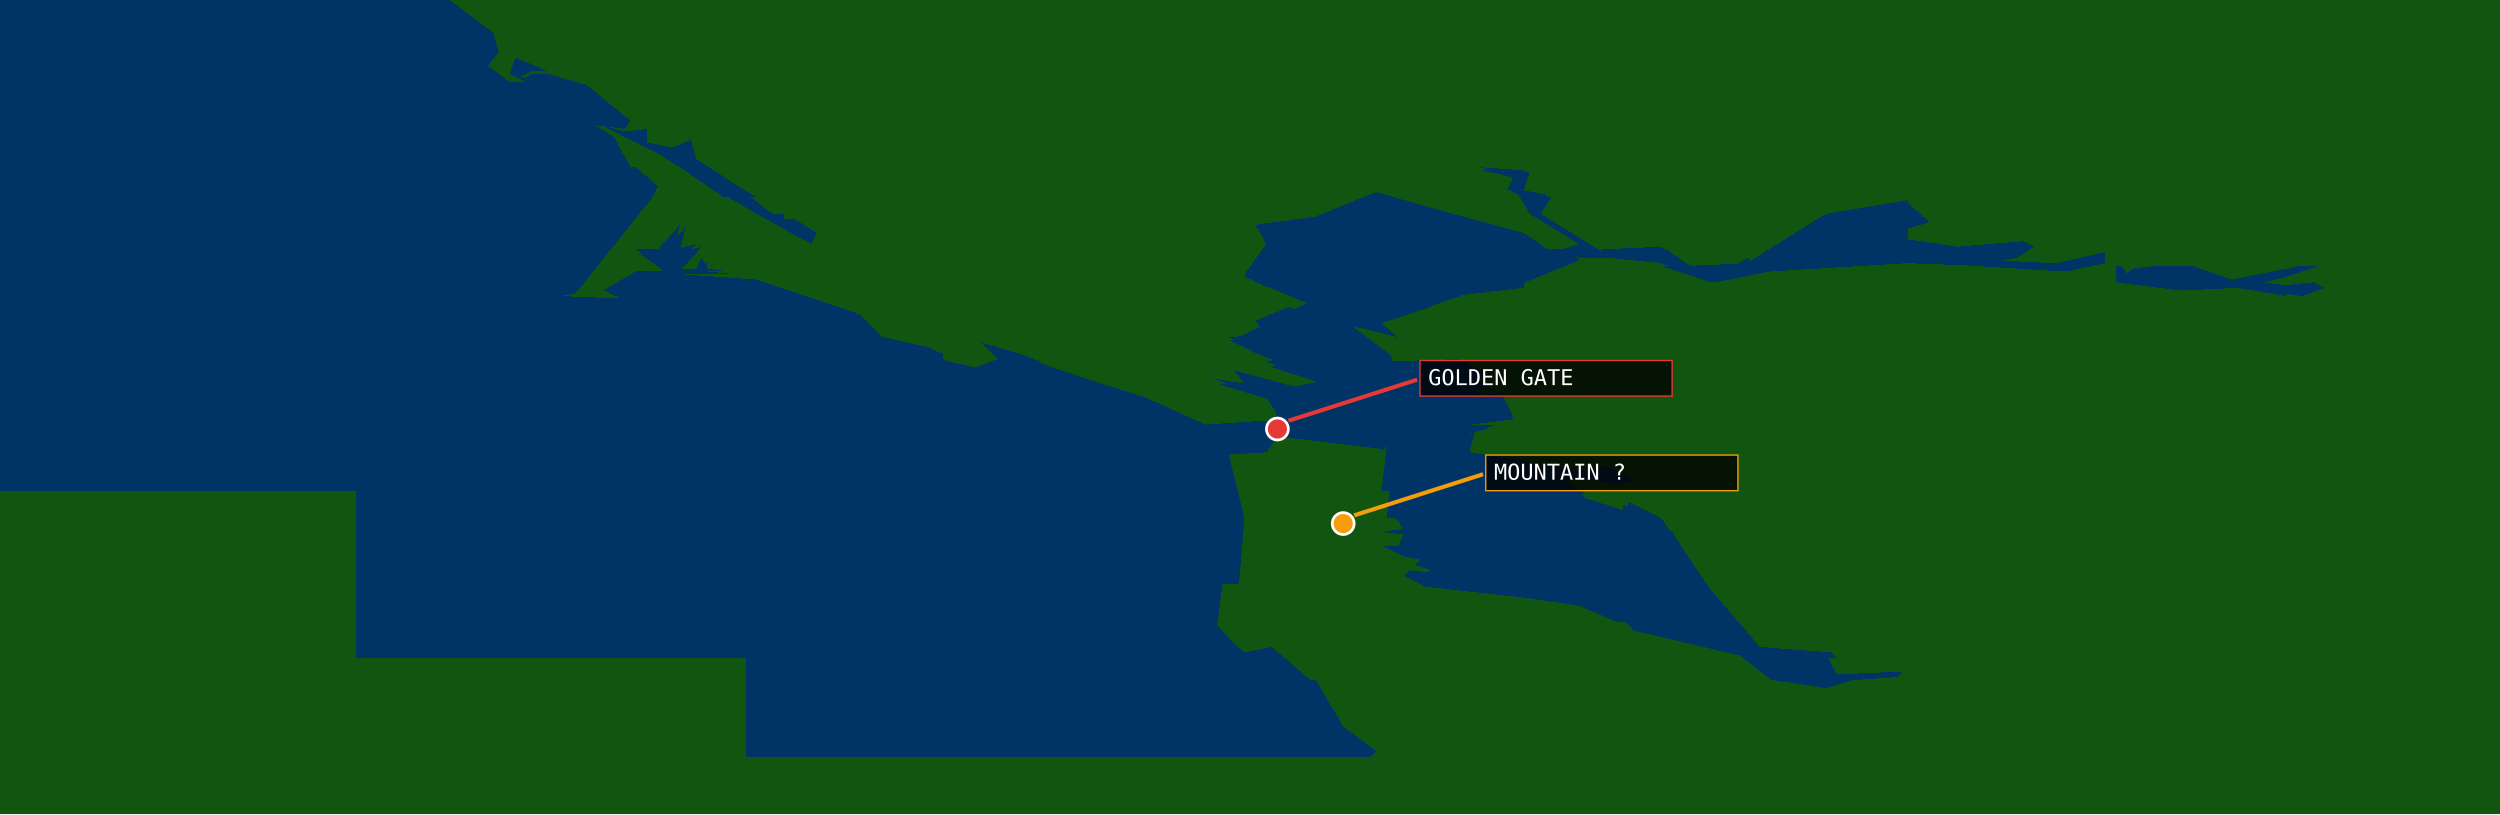
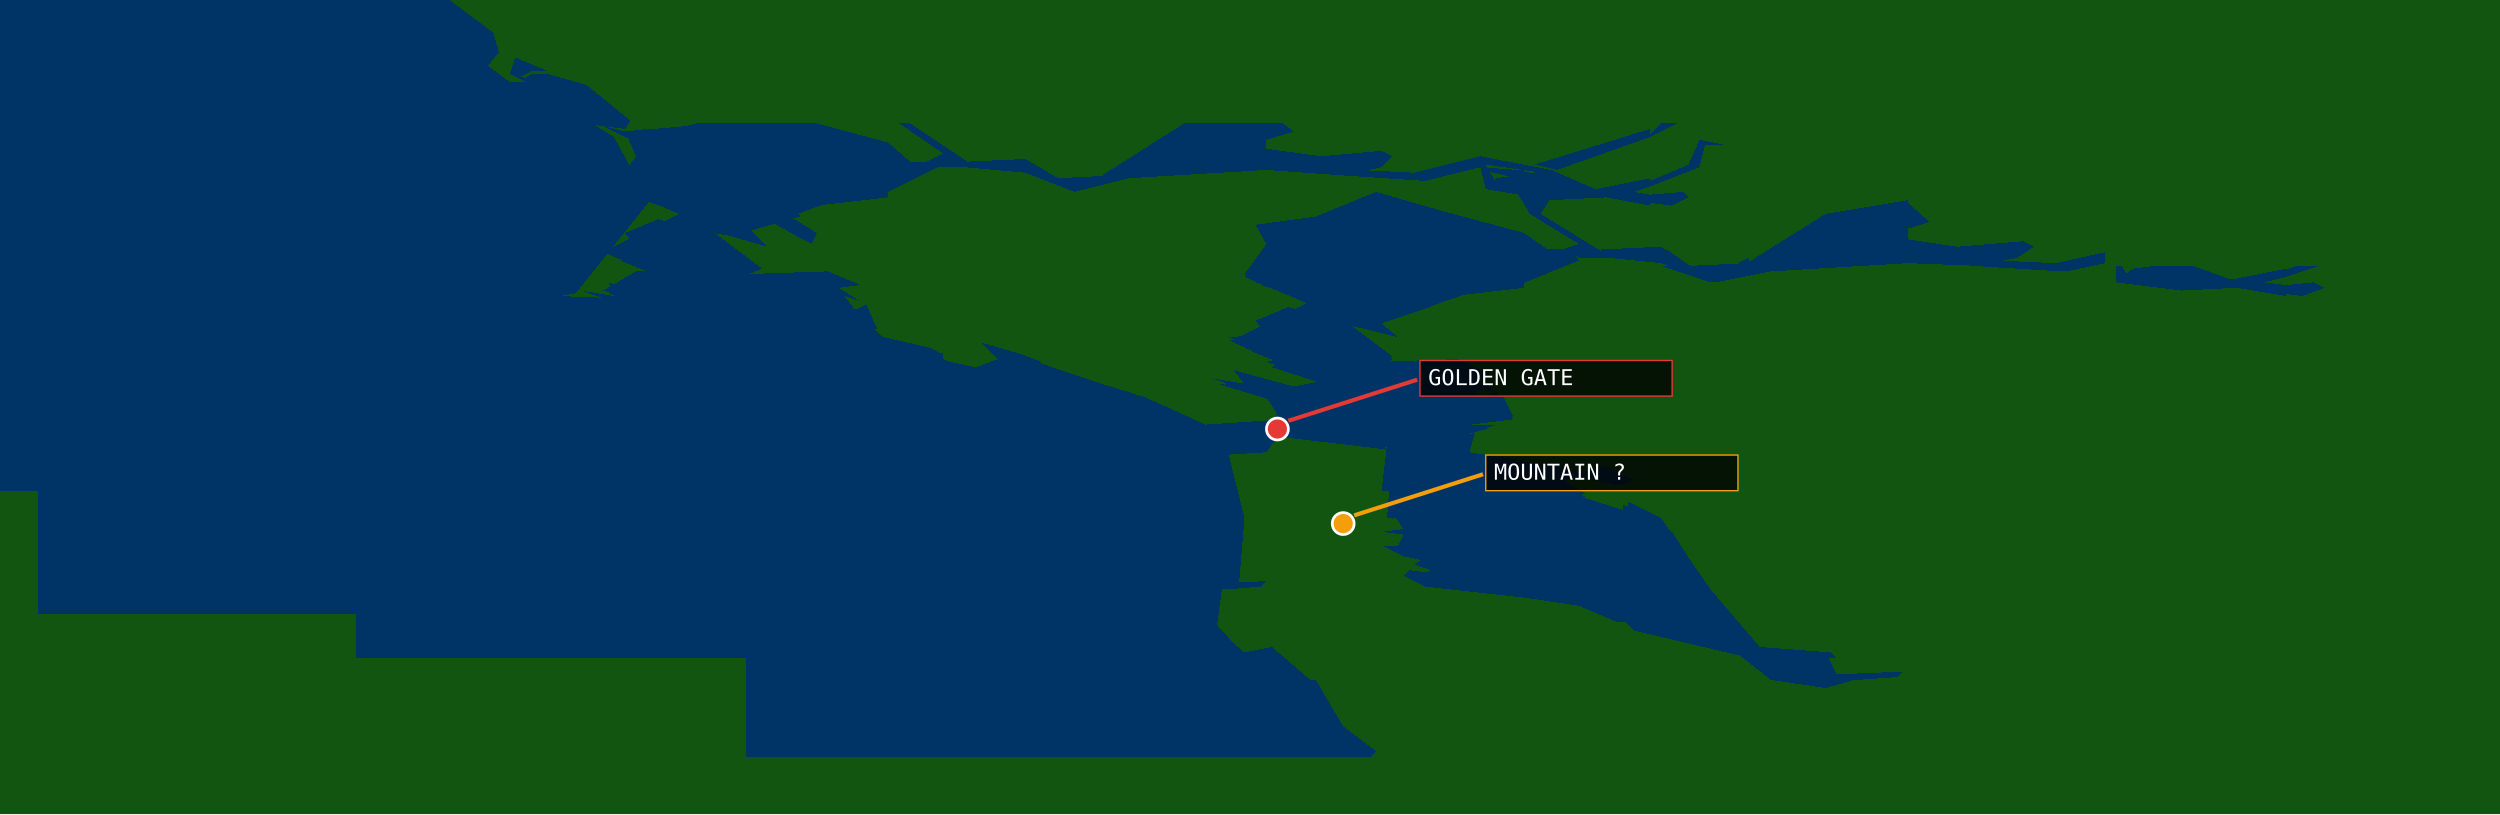
<svg xmlns="http://www.w3.org/2000/svg" width="912" height="297" viewBox="0 0 912 297" shape-rendering="crispEdges">
  <rect width="912" height="297" fill="#115511" />
  <g fill="#003366" stroke="none">
    <polygon points="138,0 228,72 194,111 234,111 238,100 438,159 446,179 0,179 0,0" />
    <polygon points="512,159 564,179 512,179" />
    <polygon points="502,72 458,103 502,117 564,95" />
    <polygon points="432,159 468,154 494,133 532,137 528,168 494,154 428,163" />
    <polygon points="480,109 450,124 484,139 508,130" />
    <polygon points="188,21 200,26 194,26 190,28 194,29 192,30 186,27" />
    <polygon points="132,11 180,12 182,19 178,24 186,30 192,30 224,50 230,61 238,68 236,71 132,71" />
    <polygon points="192,28 194,27 200,27 214,31 230,44 228,47 212,45 192,30" />
    <polygon points="220,46 228,48 236,47 236,52 246,54 240,56" />
    <polygon points="240,56 252,51 254,58 274,71 264,71" />
    <polygon points="554,62 554,71 550,69 552,65 540,61" />
    <polygon points="132,70 236,71 208,105 202,107 204,108 230,109 220,106 232,99 242,99 248,100 276,102 276,129 132,129" />
    <polygon points="248,82 246,91 254,89 246,98 254,98 256,94 258,98 266,99 242,99 232,91 240,91" />
    <polygon points="264,71 272,71 276,74 276,78" />
    <polygon points="276,102 312,114 318,122 340,127 342,129 274,129" />
    <polygon points="358,125 372,129 362,129" />
    <polygon points="276,74 280,78 284,78 284,80 288,80 298,85 294,88 276,78" />
    <polygon points="480,111 474,113 470,112 458,117 462,122 448,123 464,129 506,129 496,125" />
    <polygon points="462,89 518,103 520,111 502,117 508,122 496,118 484,116 480,111 454,100" />
    <polygon points="502,70 554,85 554,104 528,107 462,89 458,82 480,79" />
    <polygon points="132,128 276,128 276,179 132,179" />
    <polygon points="272,128 342,129 342,131 356,134 364,131 362,129 372,129 380,132 366,131 384,134 414,144 414,179 272,179" />
    <polygon points="414,144 438,155 468,153 460,164 444,165 450,179 410,179" />
    <polygon points="450,135 472,141 482,139 506,163 462,158 464,153 466,151 462,145 442,138 454,140" />
    <polygon points="454,127 506,129 502,132 532,131 542,136 536,137 544,142 536,141 484,140 462,132 466,131" />
    <polygon points="482,139 536,141 540,145 546,143 550,152 534,154 534,155 544,155 510,164 488,156" />
    <polygon points="506,162 528,159 536,158 534,165 554,168 554,179 504,179" />
    <polygon points="136,0 136,12 0,12 0,0" />
    <polygon points="164,0 180,12 136,12 134,0" />
    <polygon points="0,11 136,11 136,71 0,71" />
    <polygon points="554,62 558,63 554,69" />
    <polygon points="554,69 564,71 554,71" />
    <polygon points="0,70 136,70 136,129 0,129" />
    <polygon points="554,85 564,91 572,91 574,93 552,103" />
    <polygon points="554,71 564,71 560,78 586,93 574,93 570,91 576,89 558,78" />
    <polygon points="584,91 606,90 616,97 638,96 638,99 624,102 606,95 584,93" />
    <polygon points="634,96 638,94 638,97" />
    <polygon points="0,128 136,128 136,179 0,179" />
    <polygon points="552,168 578,172 584,170 594,174 592,176 574,173 564,176 550,176" />
    <polygon points="552,175 568,175 574,179 552,179" />
+     <polygon points="14,70 208,127 220,156 202,196 238,215 14,221" />
+     <polygon points="282,127 376,161 402,202 286,169" />
+     <polygon points="264,45 228,71 272,85 332,63 288,45" />
+     <polygon points="202,127 238,122 264,101 302,105 298,135 264,122 198,131" />
+     <polygon points="250,77 220,92 256,107 278,98" />
+     <polygon points="14,209 238,215 246,224 14,224" />
+     <polygon points="250,79 244,81 240,80 228,85 232,90 218,91 234,97 276,97 266,93" />
+     <polygon points="232,57 288,71 292,79 274,84 280,90 266,86 254,84 250,79 224,68" />
+     <polygon points="298,45 324,52 324,72 298,75 232,57 228,48 250,46 254,45" />
+     <polygon points="324,52 332,59 342,59 342,61 322,71" />
+     <polygon points="332,45 332,45 356,61 342,61 338,59 344,56 328,45 328,45" />
+     <polygon points="352,59 374,58 386,65 406,64 412,65 392,70 374,63 352,61" />
+     <polygon points="402,64 432,45 434,45 462,45 462,62 412,65" />
+     <polygon points="468,45 472,48 462,51 462,45" />
+     <polygon points="460,54 482,57 504,55 508,57 504,61 490,64 462,62" />
+     <polygon points="496,62 516,63 540,57 566,62 562,63 542,60 546,67 542,69 540,61 520,66 490,64" />
+     <polygon points="566,62 582,69 602,65 602,68 596,70 602,71 602,75 586,72 566,73 542,69 546,65" />
+     <polygon points="602,47 560,60 568,62 602,50" />
+     <polygon points="184,112 208,123 238,120 230,132 216,132 224,155 178,155" />
+     <polygon points="222,103 242,109 252,107 276,131 232,126 234,121 236,119 232,113 212,106 224,108" />
+     <polygon points="226,95 276,97 272,100 302,99 314,104 306,105 314,110 308,108 254,108 234,100 236,99" />
+     <polygon points="252,107 308,108 312,113 316,111 320,120 304,122 304,123 314,123 282,132 260,124" />
+     <polygon points="276,130 298,126 306,126 304,133 324,135 324,155 274,155" />
+     <polygon points="322,135 346,139 354,137 362,141 360,143 342,140 332,143 320,143" />
+     <polygon points="322,142 336,142 348,147 344,147 344,148 358,153 360,155 320,155" />
+     <polygon points="358,153 360,152 360,150 374,155 358,155" />
+     <polygon points="180,154 224,155 220,179 212,179 212,195 224,205 232,203 248,215 180,215" />
+     <polygon points="276,154 280,160 274,161 282,162 280,166 274,166 282,170 292,172 324,155" />
+     <polygon points="290,170 286,173 292,175 290,176 284,175 282,177 290,180 324,185 324,155" />
+     <polygon points="320,154 374,155 390,182 368,194 358,194 342,188 324,185" />
+     <polygon points="390,182 410,203 404,206 366,197 362,192" />
+     <polygon points="400,204 410,203 436,205 438,213 462,212 460,214 448,215 414,215" />
+     <polygon points="44,70 80,82 90,90 110,95 112,97 42,97" />
+     <polygon points="128,93 142,97 132,97" />
+     <polygon points="48,45 50,45 52,45 52,47 56,47 66,52 64,55 44,45 44,45" />
+     <polygon points="606,45 602,49 602,50 612,45" />
+     <polygon points="620,51 616,60 602,66 602,68 620,61 622,53 630,53" />
+     <polygon points="602,71 614,70 616,72 610,75 602,74" />
+     <polygon points="40,96 112,97 112,99 128,102 134,99 132,97 142,97 152,100 136,99 154,102 184,112 184,155 40,155" />
+     <polygon points="40,154 184,154 184,215 40,215" />
+     <polygon points="40,213 184,213 184,224 40,224" />
+     <polygon points="250,215 254,224 180,224 180,213" />
+     <polygon points="414,215 450,214 434,218" />
+     <polygon points="256,158 264,159 260,158" />
+     <polygon points="264,159 262,156 260,158" />
+     <polygon points="262,156 258,156 260,158" />
+     <polygon points="258,156 256,158 260,158" />
    <polygon points="728,95 750,96 768,92 768,96 754,99 722,97" />
    <polygon points="134,129 278,129 278,189 134,189" />
    <polygon points="134,187 278,187 278,240 134,240" />
    <polygon points="486,191 494,193 492,191" />
    <polygon points="494,193 494,189 492,191" />
    <polygon points="494,189 488,189 492,191" />
    <polygon points="488,189 486,191 492,191" />
    <polygon points="216,61 230,72 196,112 234,112 238,101 440,159 452,189 436,229 454,240 130,240 130,61" />
    <polygon points="512,159 610,194 636,235 518,202" />
    <polygon points="504,72 460,104 504,118 566,96" />
    <polygon points="436,159 470,154 496,135 534,138 530,168 496,154 432,163" />
    <polygon points="482,110 452,125 488,140 508,131" />
    <polygon points="130,239 144,240 130,240" />
    <polygon points="278,103 314,115 322,123 344,129 344,131 276,131" />
    <polygon points="362,126 376,131 366,131" />
    <polygon points="276,74 282,78 286,78 286,80 290,80 298,85 296,89 278,78" />
    <polygon points="482,112 476,114 472,113 460,118 464,123 448,124 466,131 508,131 498,126" />
    <polygon points="464,90 518,104 522,112 504,118 510,123 498,120 484,117 482,112 456,101" />
    <polygon points="504,71 556,85 556,105 530,108 464,90 460,82 482,79" />
    <polygon points="556,85 566,92 574,92 576,95 554,104" />
    <polygon points="556,71 566,72 562,78 588,94 576,94 572,92 578,90 558,78" />
    <polygon points="586,93 608,91 618,98 640,97 646,99 626,103 606,96 586,94" />
    <polygon points="634,98 666,78 696,73 696,96 646,99" />
    <polygon points="274,129 344,131 346,132 360,135 368,132 366,131 376,131 384,134 370,132 386,135 418,145 418,189 274,189" />
    <polygon points="418,145 440,155 470,153 462,164 448,165 454,189 412,189" />
    <polygon points="452,136 472,143 484,140 506,163 464,158 466,153 468,151 464,146 446,140 456,141" />
    <polygon points="456,128 508,131 504,134 534,132 544,138 538,138 546,143 538,142 486,141 464,134 466,132" />
    <polygon points="484,140 538,142 542,146 548,144 552,152 536,154 536,155 546,155 512,164 490,156" />
    <polygon points="508,162 530,159 538,158 536,165 556,168 556,189 506,189" />
    <polygon points="554,168 578,173 586,170 596,175 594,176 576,173 566,176 552,176" />
    <polygon points="554,175 570,175 580,181 578,180 576,181 592,186 592,189 552,189" />
    <polygon points="592,186 594,185 594,183 606,189 592,189" />
    <polygon points="274,187 418,187 418,240 274,240" />
    <polygon points="414,187 454,189 452,213 446,213 444,228 454,239 464,236 468,240 414,240" />
    <polygon points="508,187 512,193 504,194 512,195 512,199 506,199 512,203 522,205 556,189" />
    <polygon points="520,203 518,206 524,208 522,209 514,208 512,210 522,214 556,218 556,189" />
    <polygon points="552,187 606,189 624,215 602,227 592,227 576,221 556,218" />
    <polygon points="624,215 642,236 636,239 598,230 596,226" />
    <polygon points="634,237 642,236 668,238 670,240 638,240" />
    <polygon points="232,61 232,61 240,68 238,72 134,72 134,61" />
    <polygon points="258,61 276,72 264,72 248,61" />
    <polygon points="556,62 556,72 552,69 554,65 540,62" />
    <polygon points="554,62 558,63 556,69" />
    <polygon points="554,69 566,72 554,72" />
    <polygon points="134,70 238,72 210,107 204,108 206,109 232,111 222,107 234,101 244,100 250,101 278,103 278,131 134,131" />
    <polygon points="250,83 248,92 256,90 248,99 256,99 258,95 258,99 268,100 244,100 234,93 242,92" />
    <polygon points="264,71 274,72 278,75 278,78" />
    <polygon points="696,74 704,81 694,84" />
    <polygon points="694,87 714,90 738,88 742,90 736,94 722,97 696,96" />
    <polygon points="272,111 438,160 450,189 434,230 468,248 272,253" />
    <polygon points="512,160 606,194 634,235 516,202" />
    <polygon points="470,97 460,104 504,118 564,97" />
    <polygon points="434,160 468,155 496,134 534,138 530,170 496,155 430,164" />
    <polygon points="482,111 450,125 486,140 508,131" />
    <polygon points="272,243 468,248 496,276 496,276 272,276" />
    <polygon points="480,112 476,114 470,113 460,118 464,123 448,124 466,131 508,131 496,126" />
    <polygon points="488,97 518,104 522,112 504,118 510,123 496,119 484,117 480,112 454,101 458,97" />
    <polygon points="556,97 556,105 530,108 486,97" />
    <polygon points="570,97 554,104 554,97" />
    <polygon points="614,97 616,98 636,97 644,98 624,103 606,97" />
    <polygon points="632,98 634,97 676,97 644,98" />
    <polygon points="722,97 720,97 710,97" />
    <polygon points="774,97 776,100 772,103 772,97 762,97 752,99 720,97 722,97" />
    <polygon points="800,97 814,102 834,98 834,101 826,103 834,104 834,108 816,105 796,106 772,103 778,98 786,97" />
    <polygon points="416,145 438,156 470,154 462,165 446,166 454,189 408,189" />
    <polygon points="452,136 472,143 484,140 506,164 464,159 464,154 466,152 464,146 444,140 454,141" />
    <polygon points="456,128 508,131 504,134 534,132 544,137 536,138 546,143 538,142 486,141 464,134 466,132" />
    <polygon points="484,140 538,142 542,146 546,144 552,153 536,155 536,156 544,156 512,165 490,157" />
    <polygon points="508,163 530,160 538,159 534,166 556,169 556,189 506,189" />
    <polygon points="554,169 578,173 586,171 594,176 590,177 576,174 566,177 552,177" />
    <polygon points="554,176 568,176 580,182 578,181 576,182 590,186 590,189 552,189" />
    <polygon points="590,186 592,186 592,184 604,189 590,189" />
    <polygon points="412,187 454,189 450,213 442,213 442,228 454,238 464,236 478,248 412,248" />
    <polygon points="508,187 512,193 504,194 512,195 510,199 504,199 512,203 522,205 556,189" />
    <polygon points="520,203 516,206 522,208 520,209 514,208 512,210 520,214 556,218 556,189" />
    <polygon points="552,187 604,189 620,215 600,227 590,227 576,221 556,218" />
    <polygon points="620,215 640,236 634,239 596,230 592,226" />
    <polygon points="632,237 640,236 666,238 670,246 694,245 692,247 678,248 646,248" />
    <polygon points="276,103 312,115 320,123 342,128 342,131 274,131" />
    <polygon points="360,126 374,131 364,131" />
    <polygon points="838,97 832,99 834,101 846,97" />
    <polygon points="834,104 844,103 848,105 840,108 832,107" />
    <polygon points="272,129 342,131 342,132 358,135 364,132 364,131 374,131 382,134 368,132 384,135 416,145 416,189 272,189" />
    <polygon points="272,187 416,187 416,248 272,248" />
    <polygon points="272,246 416,246 416,276 272,276" />
    <polygon points="480,248 490,265 502,274 500,276 412,276 412,246" />
    <polygon points="646,248 680,247 666,251" />
    <polygon points="486,191 494,192 492,191" />
    <polygon points="494,192 494,189 492,191" />
    <polygon points="494,189 488,189 492,191" />
    <polygon points="488,189 486,191 492,191" />
  </g>
  <g shape-rendering="geometricPrecision" font-family="monospace">
    <line x1="466" y1="153" x2="466" y2="157" stroke="#880000" stroke-width="2" />
    <line x1="466" y1="160" x2="466" y2="156" stroke="#880000" stroke-width="2" />
    <circle cx="466" cy="156.5" r="4" fill="#e53935" stroke="#fff" stroke-width="1" />
    <path d="M 470 153.5 L 517 138.5" stroke="#e53935" stroke-width="1.5" />
    <rect x="518" y="131.5" width="92" height="13" fill="#000" fill-opacity=".78" stroke="#e53935" stroke-width=".5" />
    <text x="521" y="140.5" fill="#fff" font-size="8">GOLDEN GATE</text>
    <circle cx="490" cy="191" r="4" fill="#f59e0b" stroke="#fff" stroke-width="1" />
    <path d="M 494 188 L 541 173" stroke="#f59e0b" stroke-width="1.5" />
    <rect x="542" y="166" width="92" height="13" fill="#000" fill-opacity=".78" stroke="#f59e0b" stroke-width=".5" />
    <text x="545" y="175" fill="#fff" font-size="8">MOUNTAIN ?</text>
  </g>
</svg>
